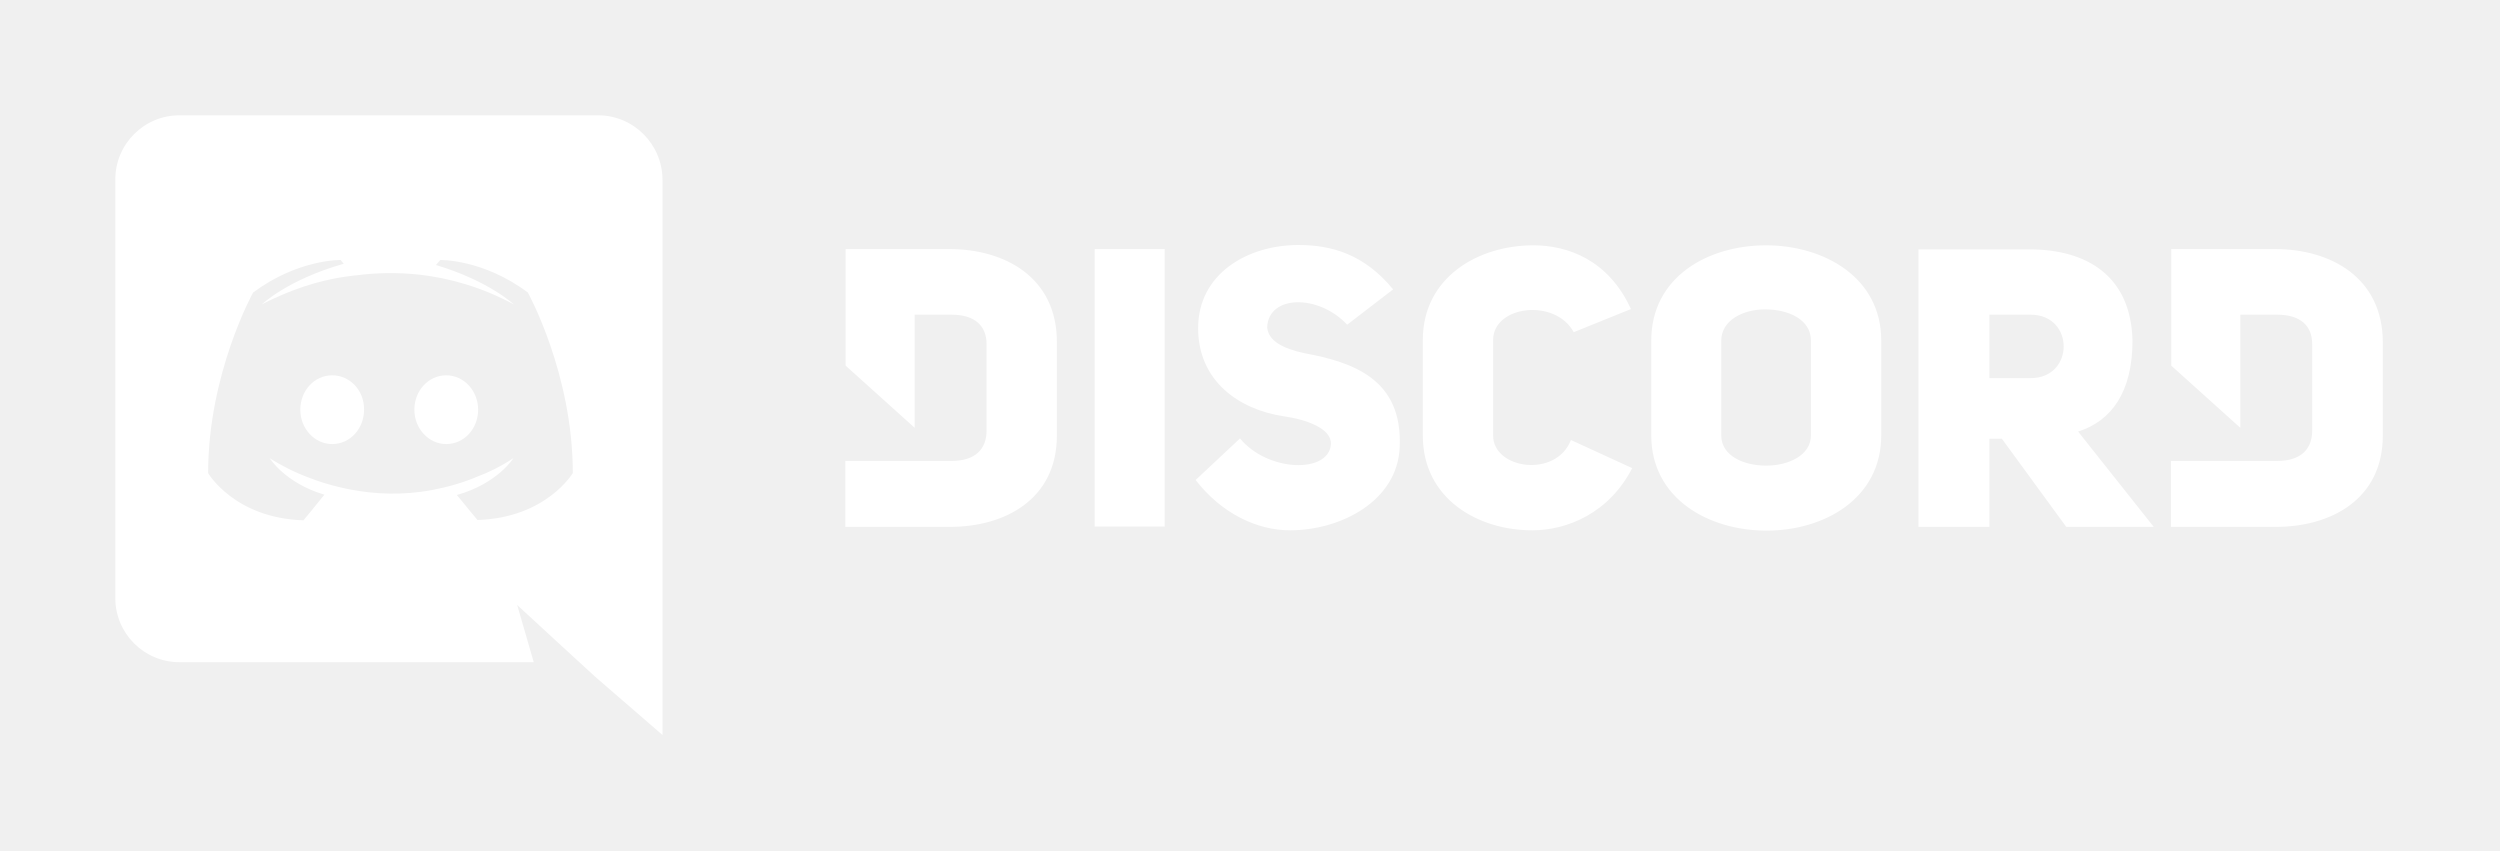
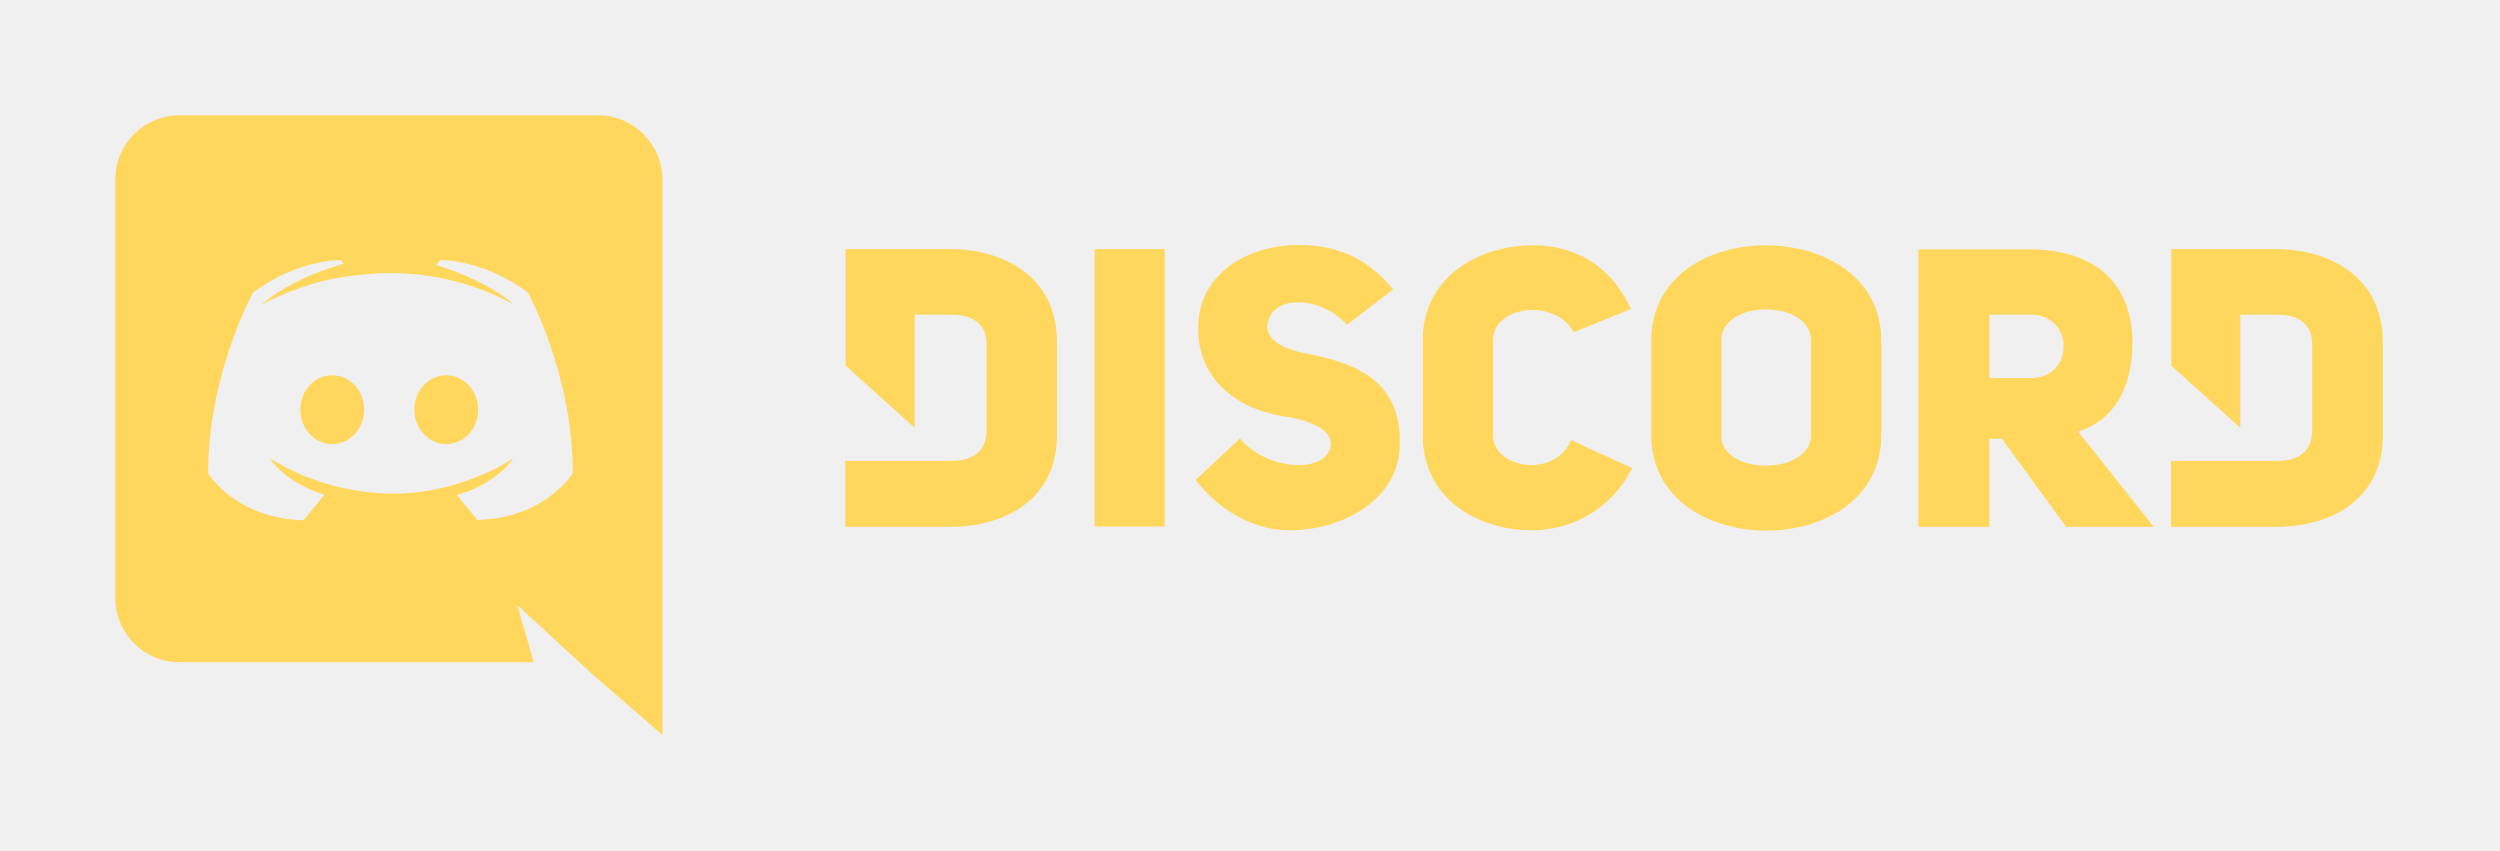
- <svg xmlns="http://www.w3.org/2000/svg" id="Layer_1" viewBox="0 0 800 272.1">
-   <style>.st0{fill:#FFFFFF;}</style>
-   <path class="st0" d="M142.8 120.1c-5.7 0-10.2 4.9-10.2 11s4.6 11 10.2 11c5.7 0 10.2-4.9 10.2-11s-4.6-11-10.2-11zM106.3 120.1c-5.7 0-10.2 4.9-10.2 11s4.6 11 10.2 11c5.7 0 10.2-4.9 10.2-11 .1-6.1-4.5-11-10.2-11z" />
-   <path class="st0" d="M191.4 36.9h-134c-11.3 0-20.5 9.2-20.5 20.5v134c0 11.3 9.2 20.5 20.5 20.5h113.4l-5.3-18.3 12.8 11.8 12.1 11.1 21.6 18.7V57.4c-.1-11.3-9.3-20.5-20.6-20.5zm-38.6 129.5s-3.6-4.3-6.6-8c13.1-3.7 18.1-11.8 18.1-11.8-4.1 2.7-8 4.6-11.5 5.9-5 2.1-9.8 3.4-14.5 4.3-9.6 1.8-18.4 1.3-25.9-.1-5.7-1.1-10.6-2.6-14.7-4.3-2.3-.9-4.8-2-7.3-3.4-.3-.2-.6-.3-.9-.5-.2-.1-.3-.2-.4-.2-1.8-1-2.8-1.7-2.8-1.7s4.8 7.9 17.5 11.7c-3 3.8-6.7 8.2-6.7 8.2-22.1-.7-30.5-15.1-30.5-15.1 0-31.9 14.4-57.8 14.4-57.8 14.4-10.7 28-10.4 28-10.4l1 1.2c-18 5.1-26.2 13-26.2 13s2.2-1.2 5.9-2.8c10.7-4.7 19.2-5.9 22.7-6.3.6-.1 1.1-.2 1.7-.2 6.1-.8 13-1 20.2-.2 9.5 1.1 19.7 3.9 30.1 9.5 0 0-7.9-7.5-24.9-12.6l1.4-1.6s13.7-.3 28 10.4c0 0 14.4 25.9 14.4 57.8 0-.1-8.4 14.3-30.5 15zM303.8 79.7h-33.2V117l22.1 19.9v-36.2h11.8c7.5 0 11.2 3.6 11.2 9.4v27.7c0 5.8-3.5 9.7-11.2 9.7h-34v21.1h33.2c17.8.1 34.5-8.8 34.5-29.2v-29.8c.1-20.8-16.6-29.9-34.4-29.9zm174 59.7v-30.6c0-11 19.8-13.5 25.8-2.5l18.3-7.4c-7.2-15.8-20.3-20.4-31.2-20.4-17.8 0-35.4 10.3-35.4 30.3v30.6c0 20.2 17.6 30.3 35 30.3 11.2 0 24.6-5.5 32-19.9l-19.6-9c-4.8 12.3-24.9 9.3-24.9-1.4zM417.3 113c-6.9-1.5-11.5-4-11.8-8.3.4-10.3 16.3-10.7 25.6-.8l14.7-11.3c-9.2-11.2-19.6-14.2-30.3-14.2-16.3 0-32.1 9.2-32.1 26.6 0 16.9 13 26 27.3 28.2 7.3 1 15.4 3.9 15.2 8.9-.6 9.5-20.2 9-29.1-1.8l-14.2 13.3c8.3 10.7 19.6 16.1 30.2 16.1 16.3 0 34.4-9.4 35.1-26.6 1-21.7-14.8-27.2-30.6-30.1zm-67 55.5h22.4V79.7h-22.4v88.8zM728 79.7h-33.2V117l22.1 19.9v-36.2h11.8c7.5 0 11.2 3.6 11.2 9.4v27.7c0 5.8-3.5 9.7-11.2 9.7h-34v21.1H728c17.8.1 34.5-8.8 34.5-29.2v-29.8c0-20.8-16.7-29.9-34.5-29.9zm-162.9-1.2c-18.4 0-36.7 10-36.7 30.5v30.3c0 20.3 18.4 30.5 36.9 30.5 18.4 0 36.7-10.2 36.7-30.5V109c0-20.4-18.5-30.5-36.9-30.5zm14.4 60.8c0 6.4-7.2 9.7-14.3 9.7-7.2 0-14.4-3.1-14.4-9.7V109c0-6.5 7-10 14-10 7.3 0 14.7 3.1 14.7 10v30.3zM682.4 109c-.5-20.8-14.7-29.2-33-29.2h-35.5v88.8h22.7v-28.2h4l20.6 28.2h28L665 138.1c10.7-3.4 17.4-12.7 17.4-29.1zm-32.6 12h-13.2v-20.3h13.2c14.1 0 14.1 20.3 0 20.3z" />
+ <svg xmlns="http://www.w3.org/2000/svg" version="1.1" id="Layer_1" x="0px" y="0px" viewBox="0 0 800 272.1" style="enable-background:new 0 0 800 272.1;" xml:space="preserve">
+   <style type="text/css">
+ 	.st0{fill:#FFD75D;}
+ </style>
+   <path class="st0" d="M142.8,120.1c-5.7,0-10.2,4.9-10.2,11s4.6,11,10.2,11c5.7,0,10.2-4.9,10.2-11S148.4,120.1,142.8,120.1z   M106.3,120.1c-5.7,0-10.2,4.9-10.2,11s4.6,11,10.2,11c5.7,0,10.2-4.9,10.2-11C116.6,125,112,120.1,106.3,120.1z" />
+   <path class="st0" d="M191.4,36.9h-134c-11.3,0-20.5,9.2-20.5,20.5v134c0,11.3,9.2,20.5,20.5,20.5h113.4l-5.3-18.3l12.8,11.8  l12.1,11.1l21.6,18.7V57.4C211.9,46.1,202.7,36.9,191.4,36.9z M152.8,166.4c0,0-3.6-4.3-6.6-8c13.1-3.7,18.1-11.8,18.1-11.8  c-4.1,2.7-8,4.6-11.5,5.9c-5,2.1-9.8,3.4-14.5,4.3c-9.6,1.8-18.4,1.3-25.9-0.1c-5.7-1.1-10.6-2.6-14.7-4.3c-2.3-0.9-4.8-2-7.3-3.4  c-0.3-0.2-0.6-0.3-0.9-0.5c-0.2-0.1-0.3-0.2-0.4-0.2c-1.8-1-2.8-1.7-2.8-1.7s4.8,7.9,17.5,11.7c-3,3.8-6.7,8.2-6.7,8.2  c-22.1-0.7-30.5-15.1-30.5-15.1c0-31.9,14.4-57.8,14.4-57.8c14.4-10.7,28-10.4,28-10.4l1,1.2c-18,5.1-26.2,13-26.2,13  s2.2-1.2,5.9-2.8c10.7-4.7,19.2-5.9,22.7-6.3c0.6-0.1,1.1-0.2,1.7-0.2c6.1-0.8,13-1,20.2-0.2c9.5,1.1,19.7,3.9,30.1,9.5  c0,0-7.9-7.5-24.9-12.6l1.4-1.6c0,0,13.7-0.3,28,10.4c0,0,14.4,25.9,14.4,57.8C183.3,151.3,174.9,165.7,152.8,166.4L152.8,166.4z   M303.8,79.7h-33.2V117l22.1,19.9v-36.2h11.8c7.5,0,11.2,3.6,11.2,9.4v27.7c0,5.8-3.5,9.7-11.2,9.7h-34v21.1h33.2  c17.8,0.1,34.5-8.8,34.5-29.2v-29.8C338.3,88.8,321.6,79.7,303.8,79.7z M477.8,139.4v-30.6c0-11,19.8-13.5,25.8-2.5l18.3-7.4  c-7.2-15.8-20.3-20.4-31.2-20.4c-17.8,0-35.4,10.3-35.4,30.3v30.6c0,20.2,17.6,30.3,35,30.3c11.2,0,24.6-5.5,32-19.9l-19.6-9  C497.9,153.1,477.8,150.1,477.8,139.4L477.8,139.4z M417.3,113c-6.9-1.5-11.5-4-11.8-8.3c0.4-10.3,16.3-10.7,25.6-0.8l14.7-11.3  c-9.2-11.2-19.6-14.2-30.3-14.2c-16.3,0-32.1,9.2-32.1,26.6c0,16.9,13,26,27.3,28.2c7.3,1,15.4,3.9,15.2,8.9  c-0.6,9.5-20.2,9-29.1-1.8l-14.2,13.3c8.3,10.7,19.6,16.1,30.2,16.1c16.3,0,34.4-9.4,35.1-26.6C448.9,121.4,433.1,115.9,417.3,113  L417.3,113z M350.3,168.5h22.4V79.7h-22.4V168.5z M728,79.7h-33.2V117l22.1,19.9v-36.2h11.8c7.5,0,11.2,3.6,11.2,9.4v27.7  c0,5.8-3.5,9.7-11.2,9.7h-34v21.1H728c17.8,0.1,34.5-8.8,34.5-29.2v-29.8C762.5,88.8,745.8,79.7,728,79.7z M565.1,78.5  c-18.4,0-36.7,10-36.7,30.5v30.3c0,20.3,18.4,30.5,36.9,30.5c18.4,0,36.7-10.2,36.7-30.5V109C602,88.6,583.5,78.5,565.1,78.5z   M579.5,139.3c0,6.4-7.2,9.7-14.3,9.7c-7.2,0-14.4-3.1-14.4-9.7V109c0-6.5,7-10,14-10c7.3,0,14.7,3.1,14.7,10V139.3z M682.4,109  c-0.5-20.8-14.7-29.2-33-29.2h-35.5v88.8h22.7v-28.2h4l20.6,28.2h28L665,138.1C675.7,134.7,682.4,125.4,682.4,109z M649.8,121h-13.2  v-20.3h13.2C663.9,100.7,663.9,121,649.8,121z" />
</svg>
